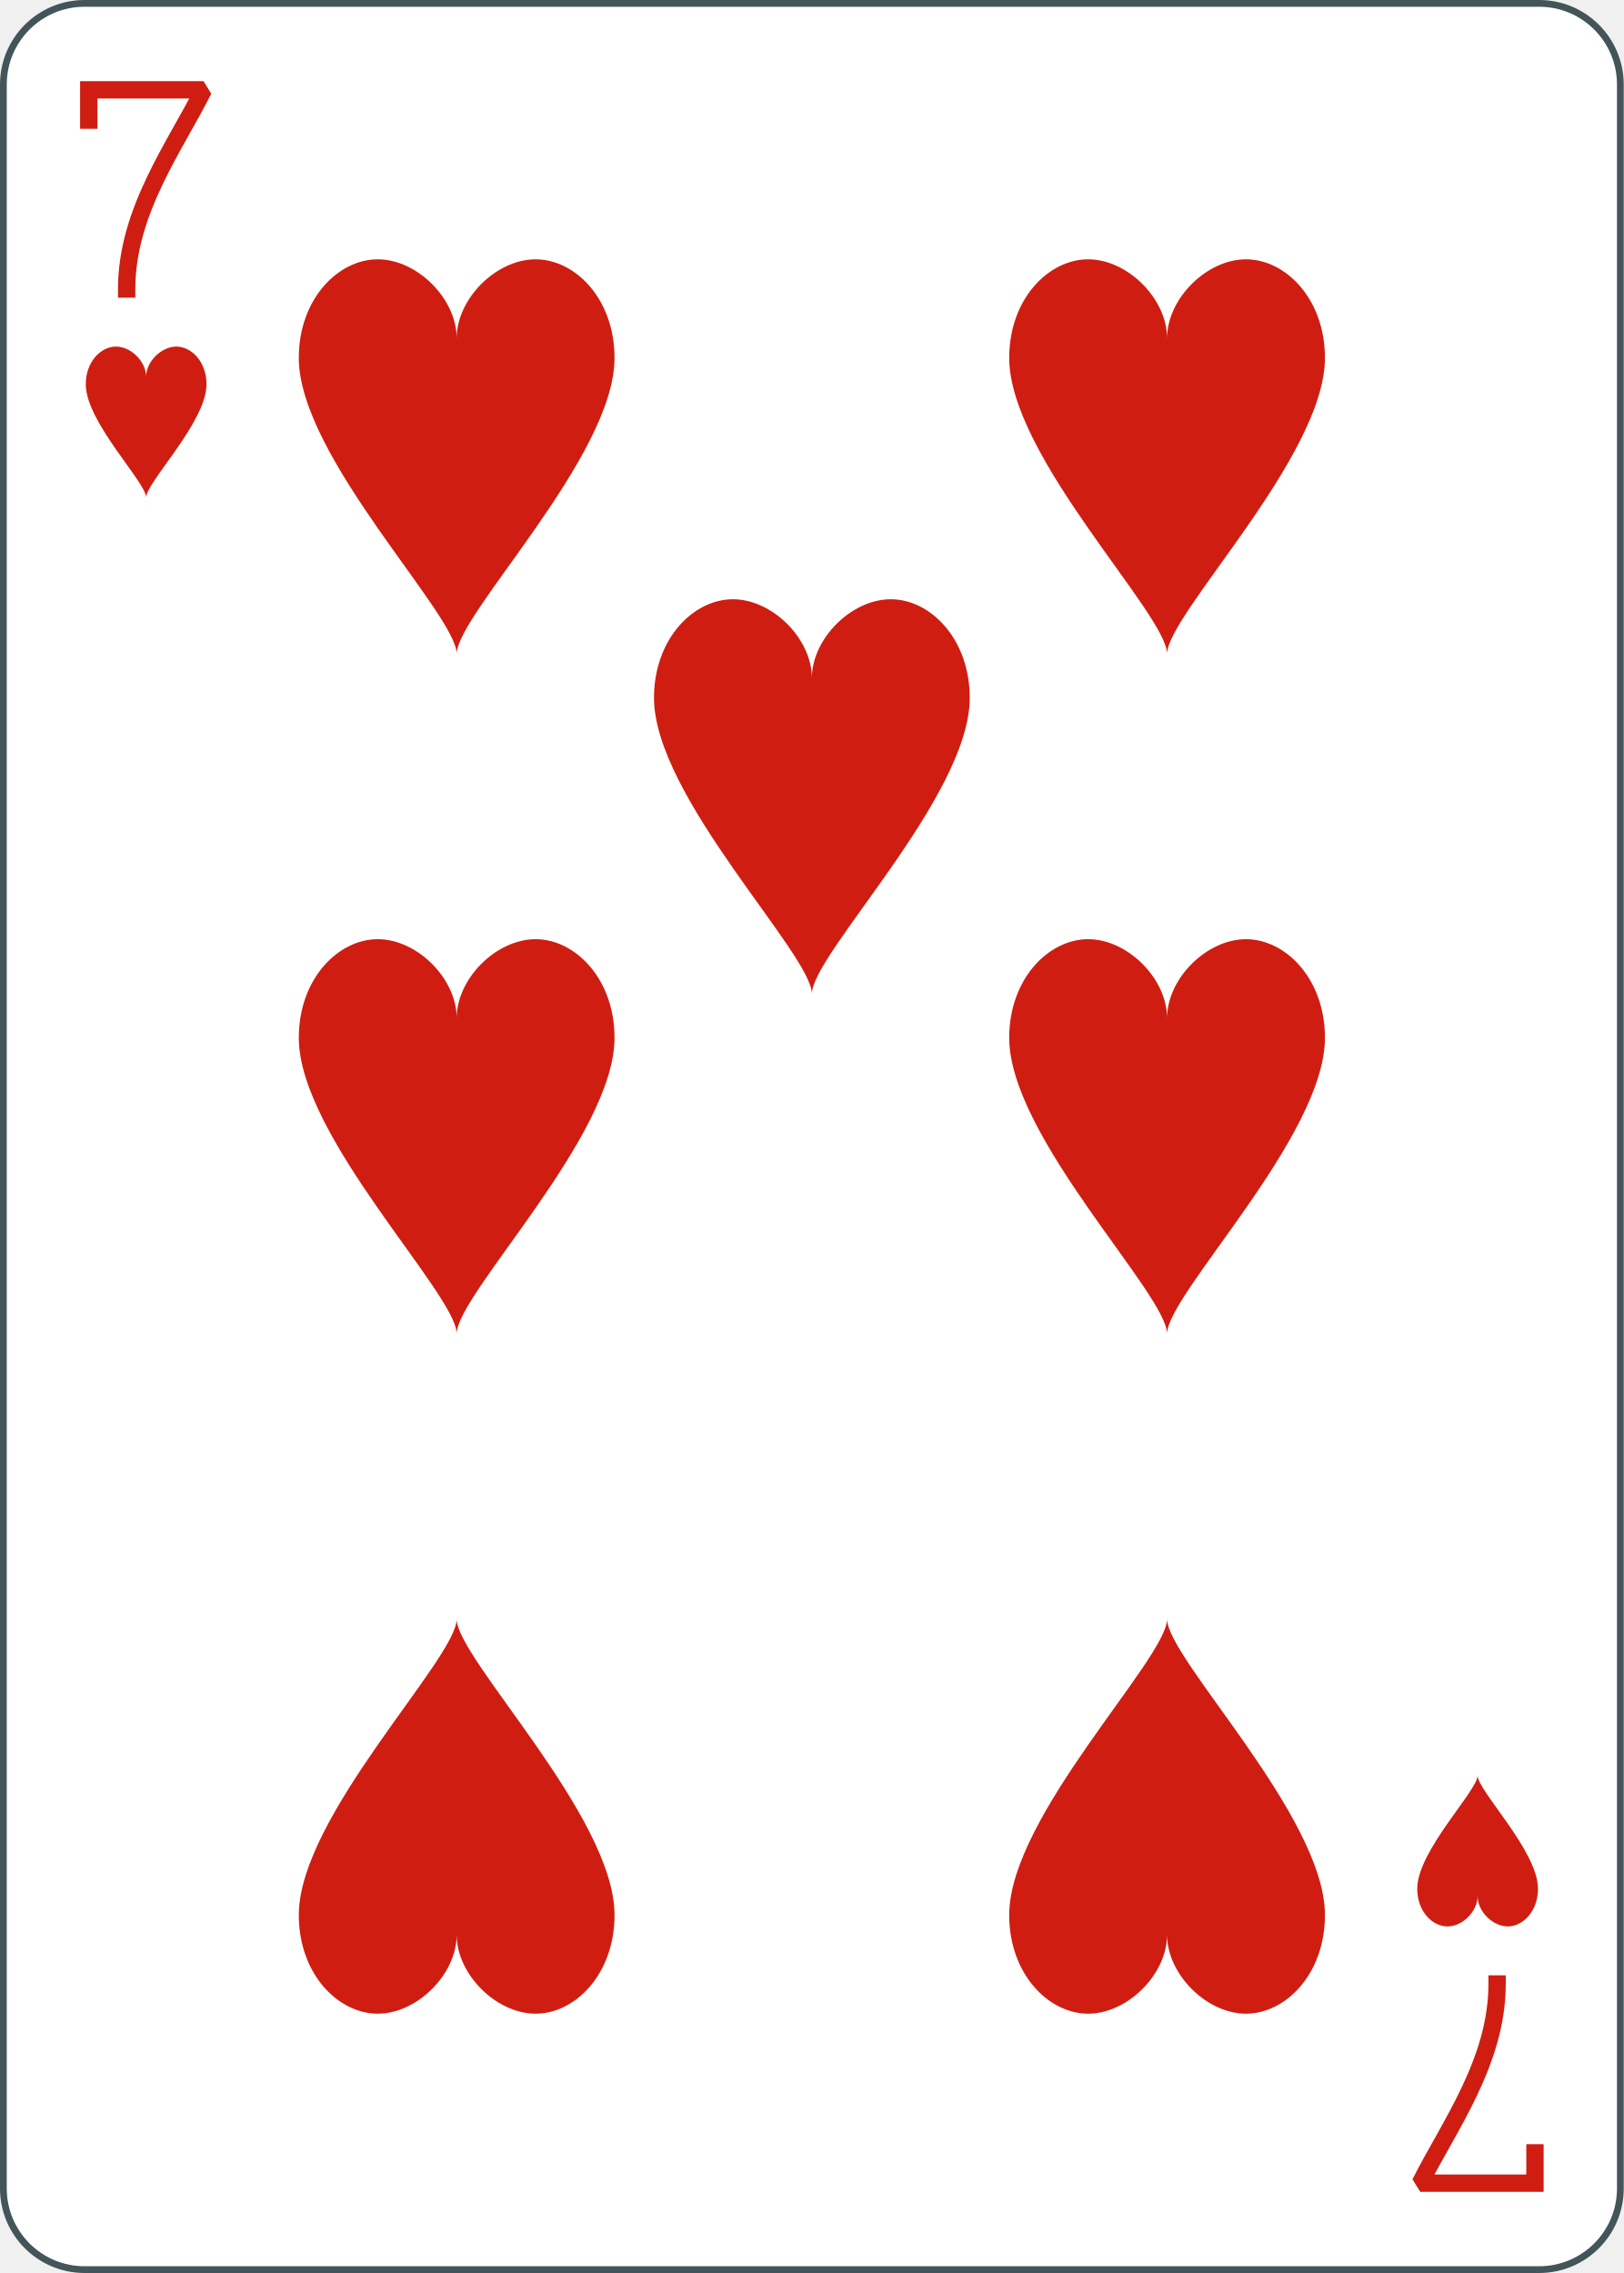
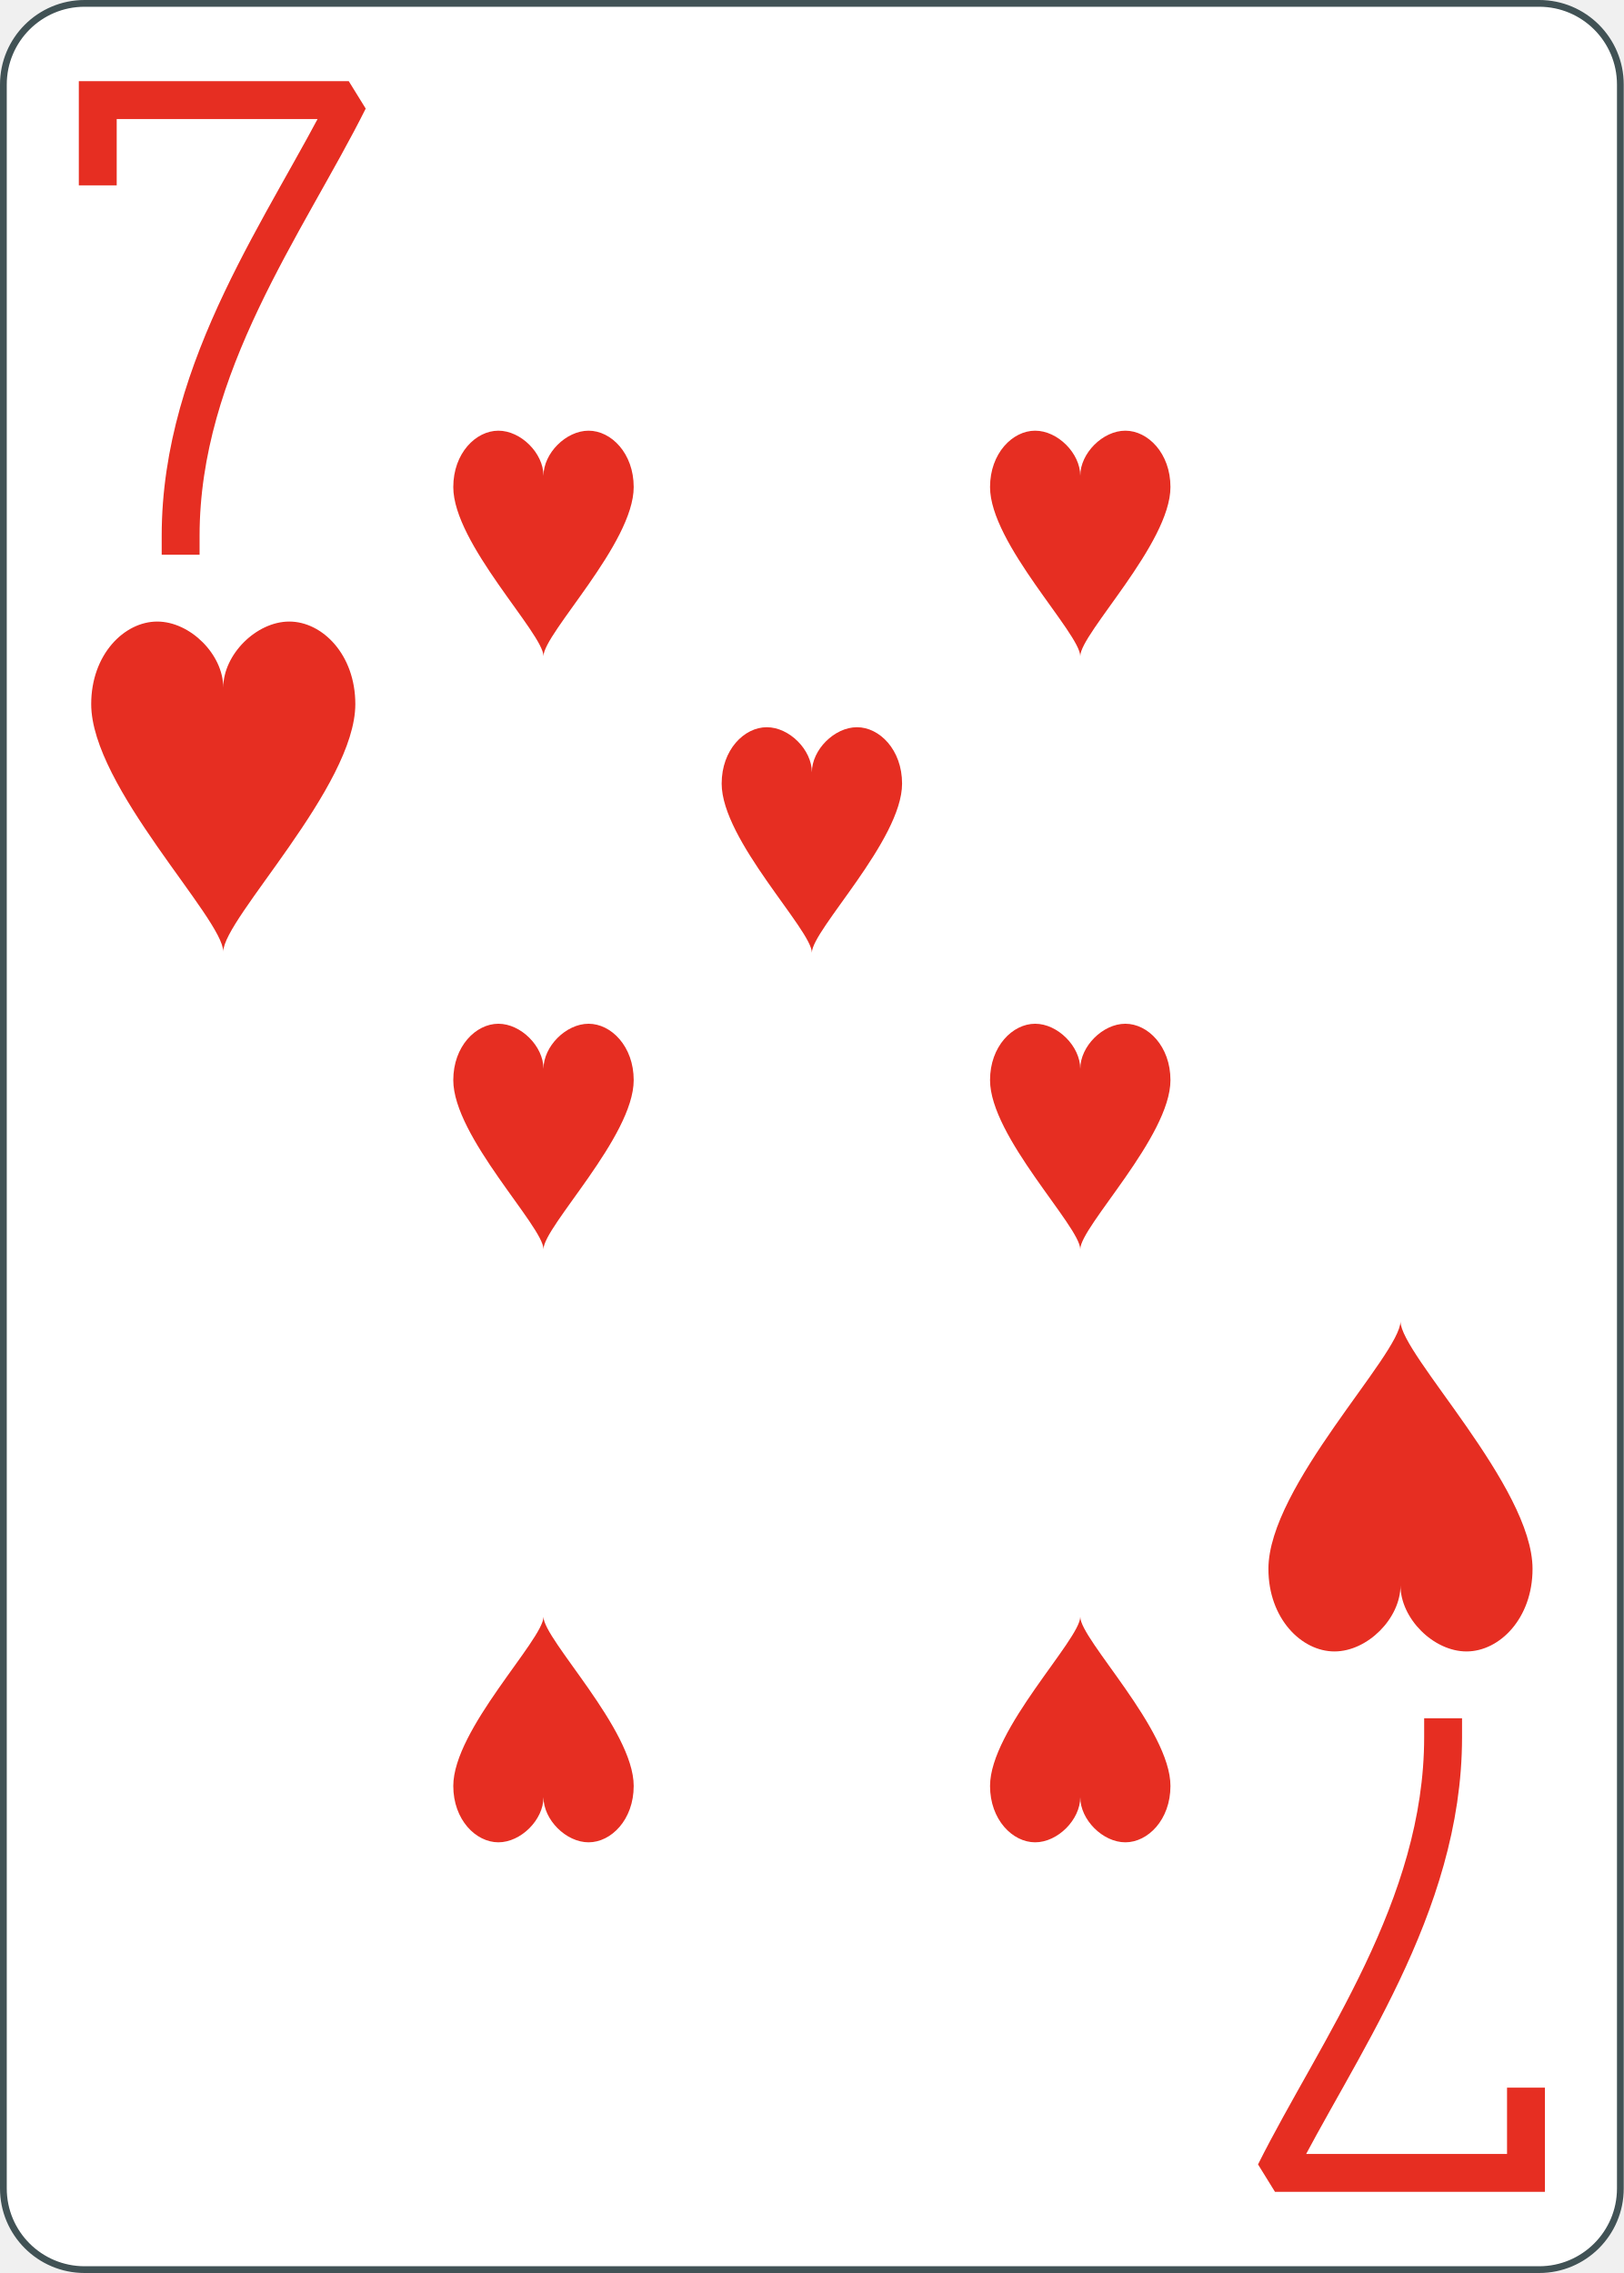
<svg xmlns="http://www.w3.org/2000/svg" xmlns:xlink="http://www.w3.org/1999/xlink" class="card" face="7H" height="3.5in" preserveAspectRatio="none" viewBox="-120 -168 240 336" width="2.5in">
  <defs>
    <symbol id="SH7" viewBox="-600 -600 1200 1200" preserveAspectRatio="xMinYMid">
-       <path d="M0 -300C0 -400 100 -500 200 -500C300 -500 400 -400 400 -250C400 0 0 400 0 500C0 400 -400 0 -400 -250C-400 -400 -300 -500 -200 -500C-100 -500 0 -400 -0 -300Z" fill="#d01d11" />
+       <path d="M0 -300C0 -400 100 -500 200 -500C300 -500 400 -400 400 -250C400 0 0 400 0 500C0 400 -400 0 -400 -250C-400 -400 -300 -500 -200 -500C-100 -500 0 -400 -0 -300Z" fill="#e62e22" />
    </symbol>
    <symbol id="VH7" viewBox="-500 -500 1000 1000" preserveAspectRatio="xMinYMid">
-       <path d="M-265 -320L-265 -460L265 -460C135 -200 -90 100 -90 460" stroke="#d01d11" stroke-width="80" stroke-linecap="square" stroke-miterlimit="1.5" fill="none" />
+       <path d="M-265 -320L-265 -460L265 -460C135 -200 -90 100 -90 460" stroke="#e62e22" stroke-width="80" stroke-linecap="square" stroke-miterlimit="1.5" fill="none" />
    </symbol>
  </defs>
-   <rect width="239" height="335" x="-119.5" y="-167.5" rx="12" ry="12" fill="white" stroke="#435558" />
-   <use xlink:href="#VH7" height="32" width="32" x="-114.4" y="-156" />
-   <use xlink:href="#SH7" height="26.769" width="26.769" x="-111.784" y="-119" />
-   <use xlink:href="#SH7" height="70" width="70" x="-87.501" y="-135.501" />
-   <use xlink:href="#SH7" height="70" width="70" x="17.501" y="-135.501" />
-   <use xlink:href="#SH7" height="70" width="70" x="-87.501" y="-35" />
-   <use xlink:href="#SH7" height="70" width="70" x="17.501" y="-35" />
-   <use xlink:href="#SH7" height="70" width="70" x="-35" y="-85.25" />
+   <rect width="239" height="335" x="-119.5" y="-167.5" rx="12" ry="12" fill="white" stroke="#415255" />
+   <use xlink:href="#VH7" height="70" width="70" x="-122" y="-156" />
+   <use xlink:href="#SH7" height="58.558" width="58.558" x="-116.279" y="-81" />
+   <use xlink:href="#SH7" height="40" width="40" x="-59.668" y="-107.668" />
+   <use xlink:href="#SH7" height="40" width="40" x="19.668" y="-107.668" />
+   <use xlink:href="#SH7" height="40" width="40" x="-59.668" y="-20" />
+   <use xlink:href="#SH7" height="40" width="40" x="19.668" y="-20" />
+   <use xlink:href="#SH7" height="40" width="40" x="-20" y="-63.834" />
  <g transform="rotate(180)">
-     <use xlink:href="#VH7" height="32" width="32" x="-114.4" y="-156" />
-     <use xlink:href="#SH7" height="26.769" width="26.769" x="-111.784" y="-119" />
-     <use xlink:href="#SH7" height="70" width="70" x="-87.501" y="-135.501" />
-     <use xlink:href="#SH7" height="70" width="70" x="17.501" y="-135.501" />
+     <use xlink:href="#VH7" height="70" width="70" x="-122" y="-156" />
+     <use xlink:href="#SH7" height="58.558" width="58.558" x="-116.279" y="-81" />
+     <use xlink:href="#SH7" height="40" width="40" x="-59.668" y="-107.668" />
+     <use xlink:href="#SH7" height="40" width="40" x="19.668" y="-107.668" />
  </g>
</svg>
